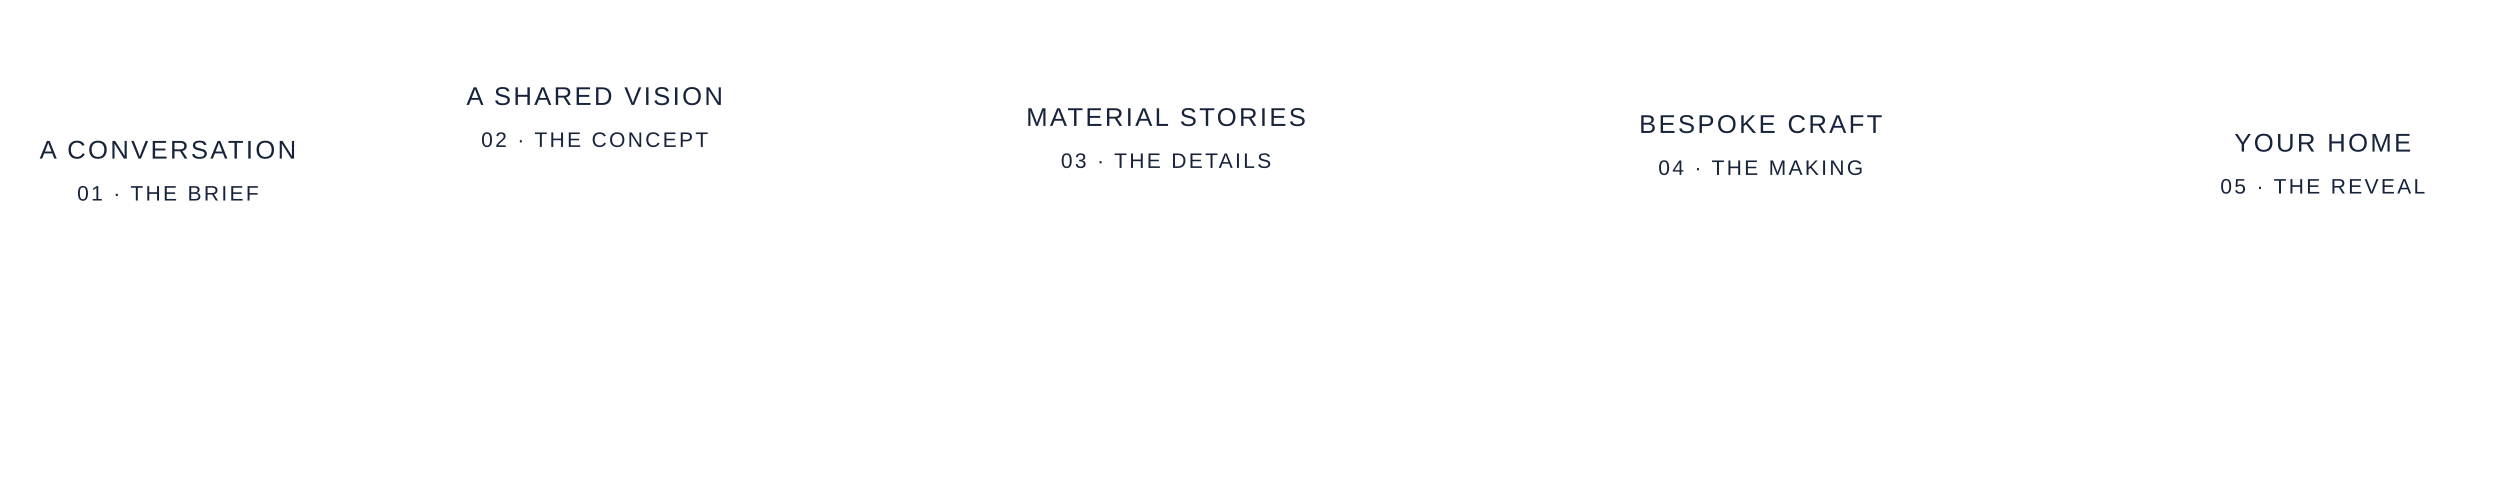
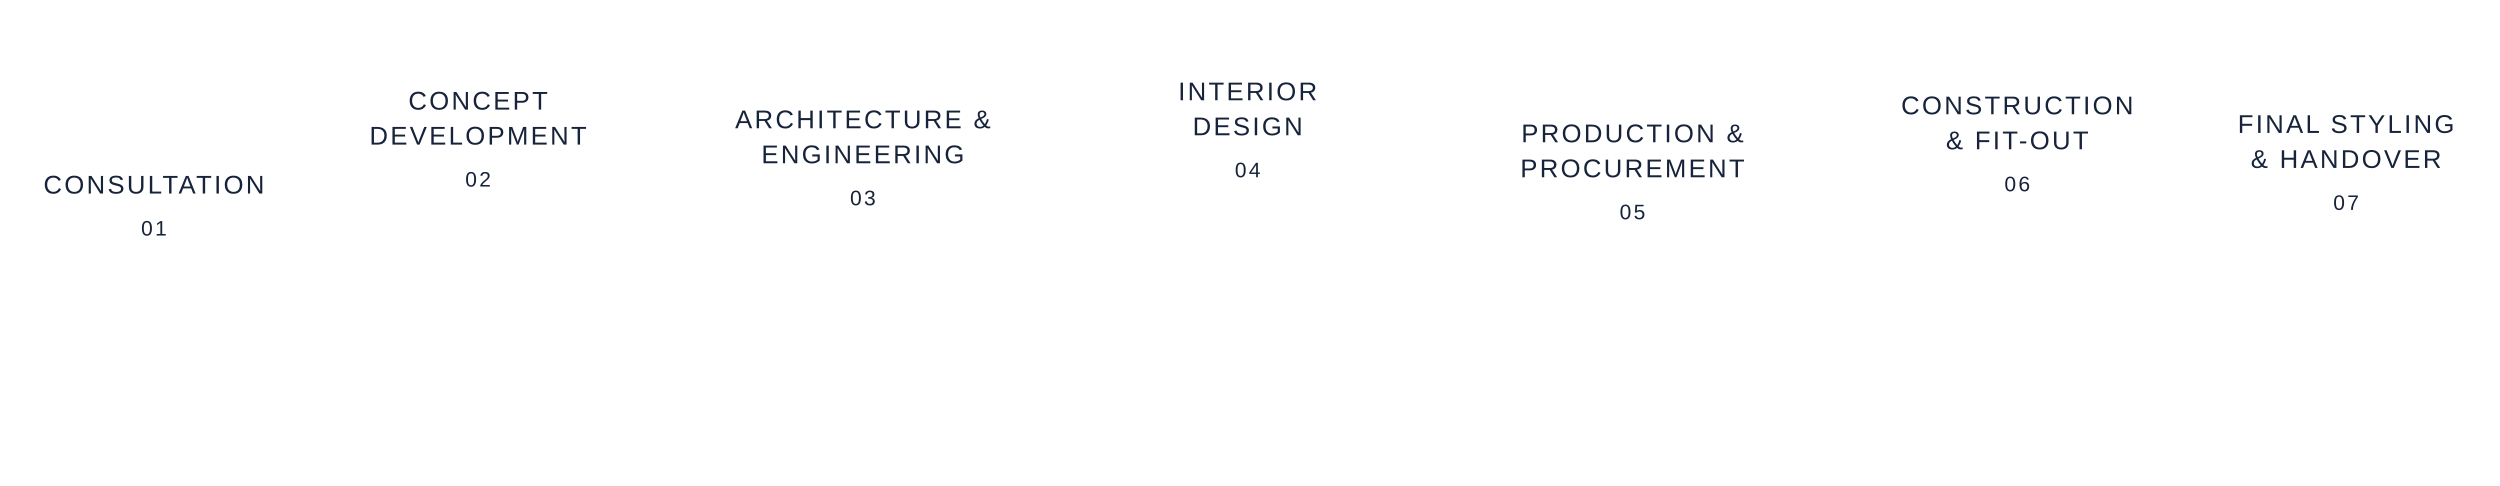
<svg xmlns="http://www.w3.org/2000/svg" width="1072" height="208" viewBox="0 0 1072 208" fill="#17233b" font-family="Arial,sans-serif" font-size="11" text-anchor="middle" letter-spacing="1">
-   <text x="72" y="68">A CONVERSATION</text>
-   <text x="72" y="86" font-size="9">01 · THE BRIEF</text>
-   <text x="255" y="45">A SHARED VISION</text>
-   <text x="255" y="63" font-size="9">02 · THE CONCEPT</text>
-   <text x="500" y="54">MATERIAL STORIES</text>
-   <text x="500" y="72" font-size="9">03 · THE DETAILS</text>
-   <text x="755" y="57">BESPOKE CRAFT</text>
-   <text x="755" y="75" font-size="9">04 · THE MAKING</text>
-   <text x="996" y="65">YOUR HOME</text>
-   <text x="996" y="83" font-size="9">05 · THE REVEAL</text>
+   <text x="66" y="101" font-size="9">01</text>
+   <text x="66" y="83">CONSULTATION</text>
+   <text x="205" y="80" font-size="9">02</text>
+   <text x="205" y="62">DEVELOPMENT</text>
+   <text x="205" y="47">CONCEPT</text>
+   <text x="370" y="88" font-size="9">03</text>
+   <text x="370" y="70">ENGINEERING</text>
+   <text x="370" y="55">ARCHITECTURE &amp;</text>
+   <text x="535" y="76" font-size="9">04</text>
+   <text x="535" y="58">DESIGN</text>
+   <text x="535" y="43">INTERIOR</text>
+   <text x="700" y="94" font-size="9">05</text>
+   <text x="700" y="76">PROCUREMENT</text>
+   <text x="700" y="61">PRODUCTION &amp;</text>
+   <text x="865" y="82" font-size="9">06</text>
+   <text x="865" y="64">&amp; FIT-OUT</text>
+   <text x="865" y="49">CONSTRUCTION</text>
+   <text x="1006" y="90" font-size="9">07</text>
+   <text x="1006" y="72">&amp; HANDOVER</text>
+   <text x="1006" y="57">FINAL STYLING</text>
</svg>
